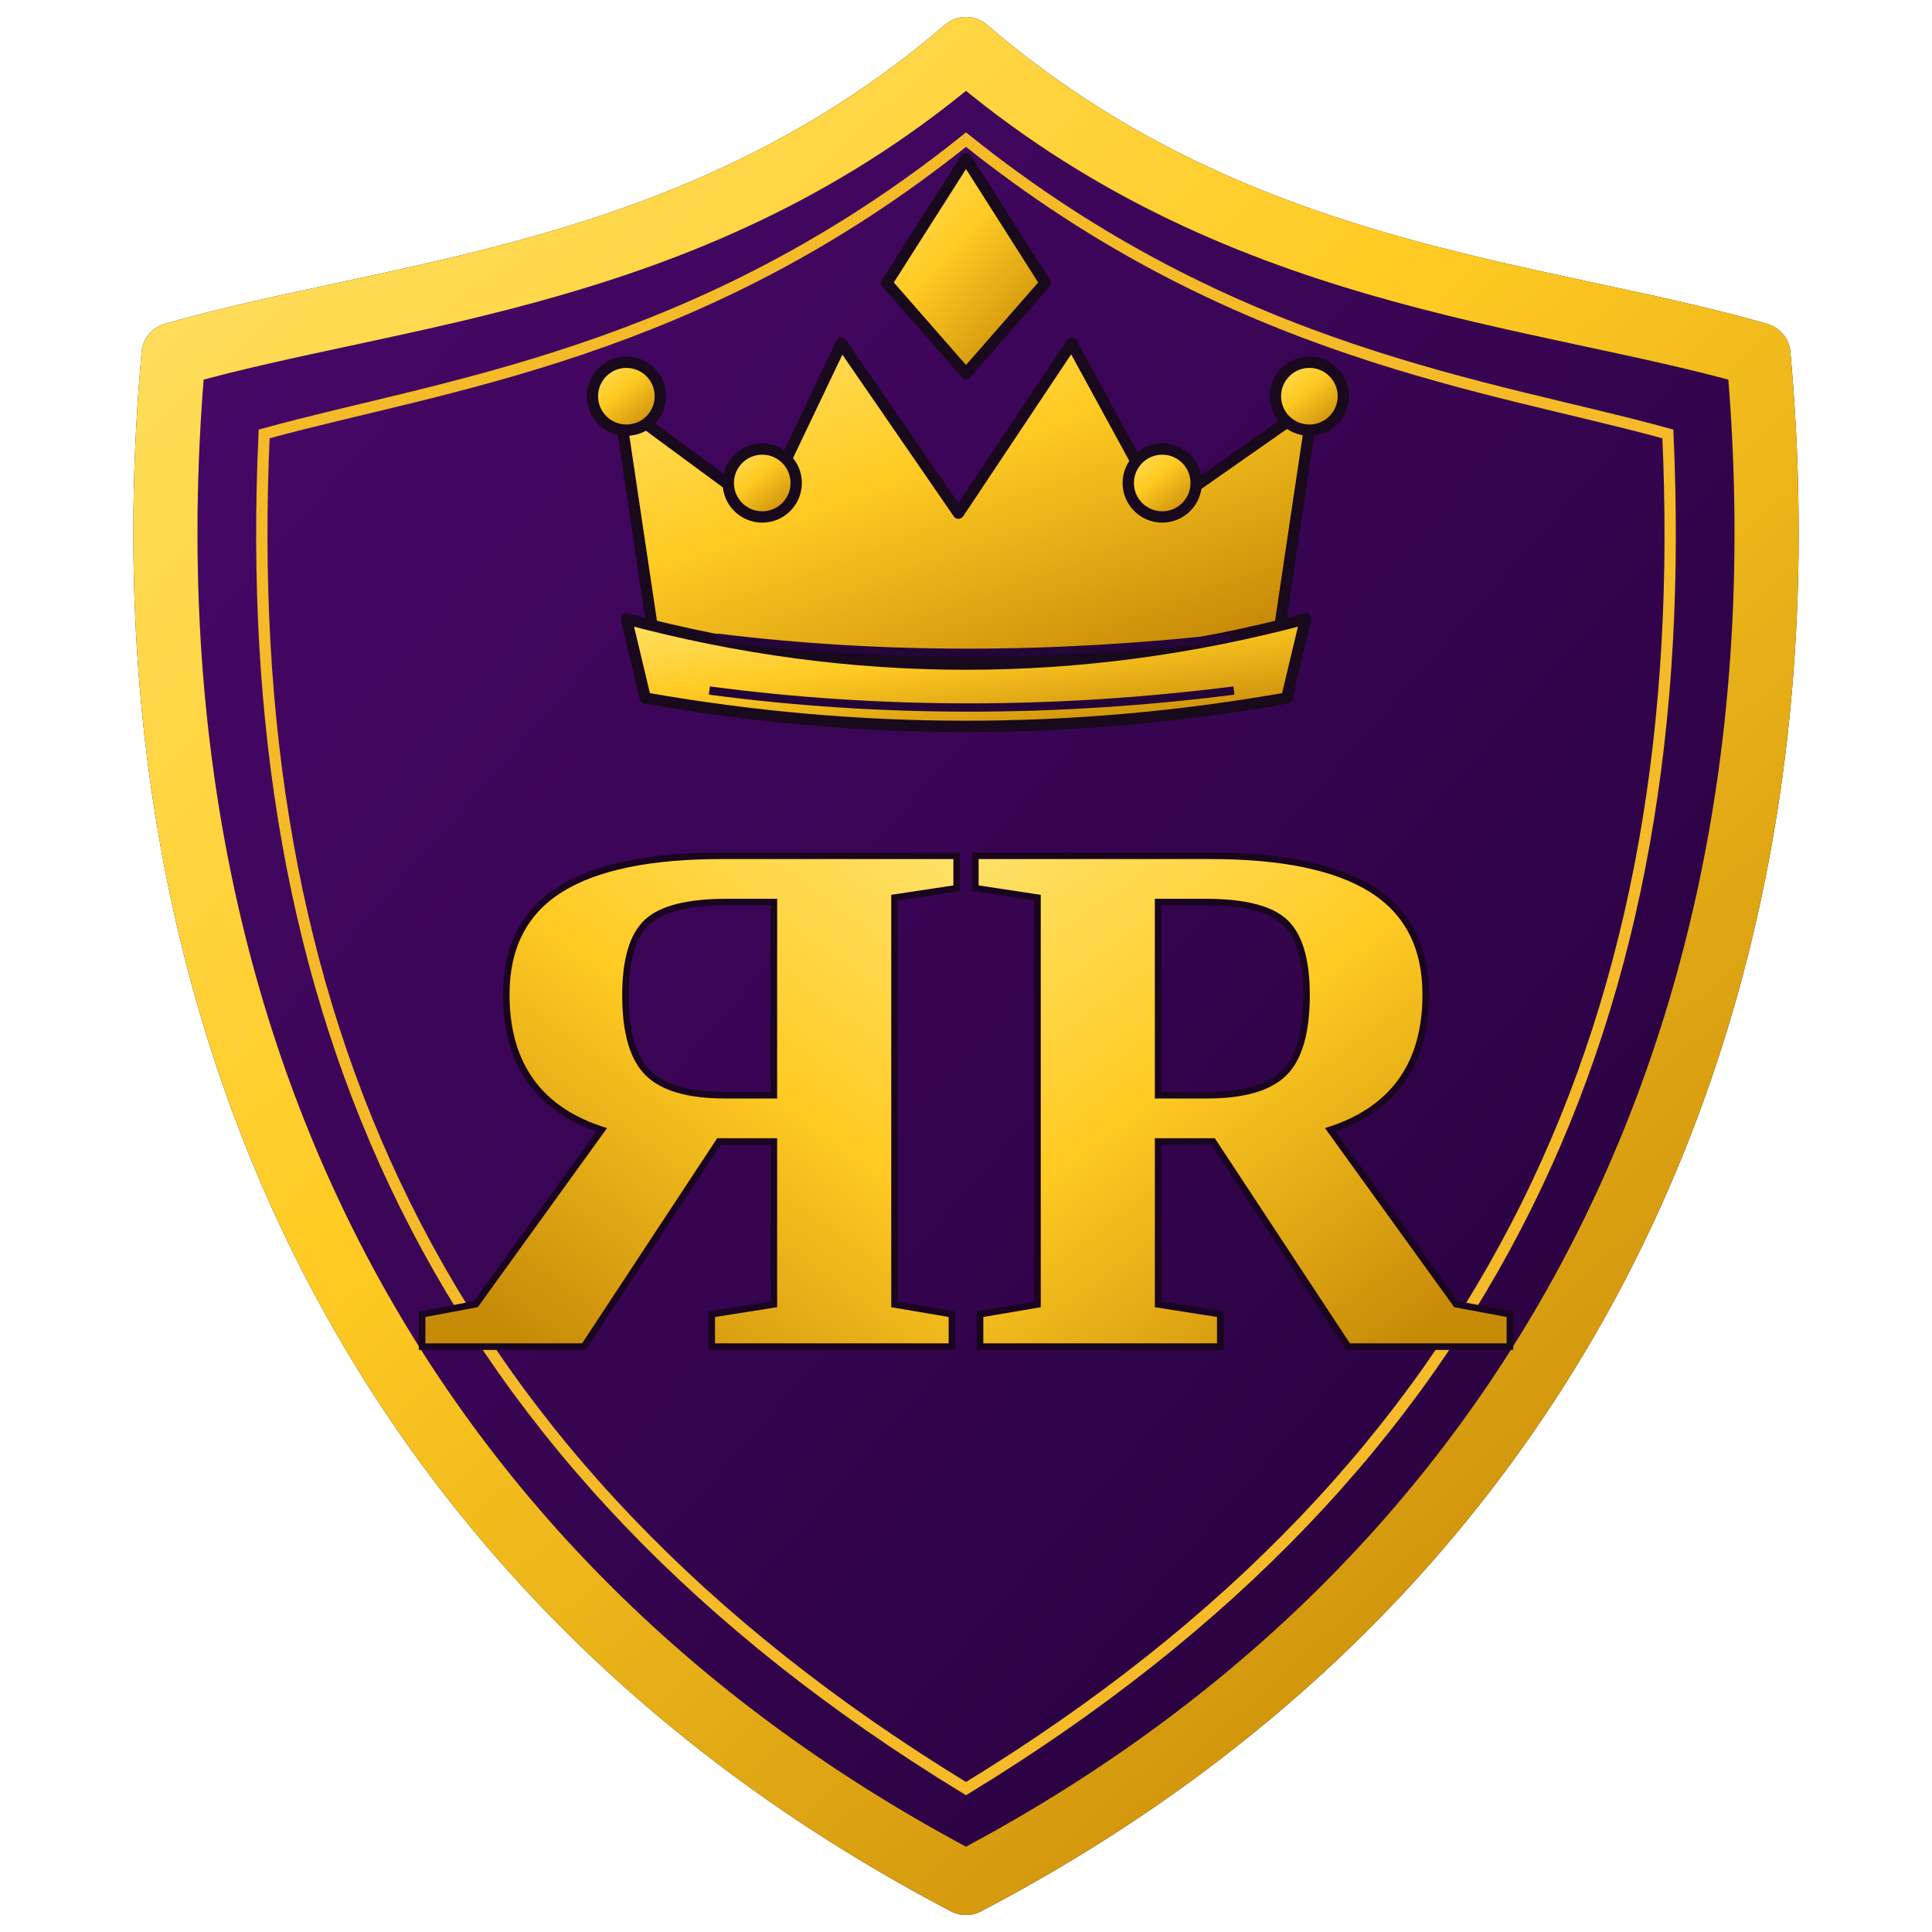
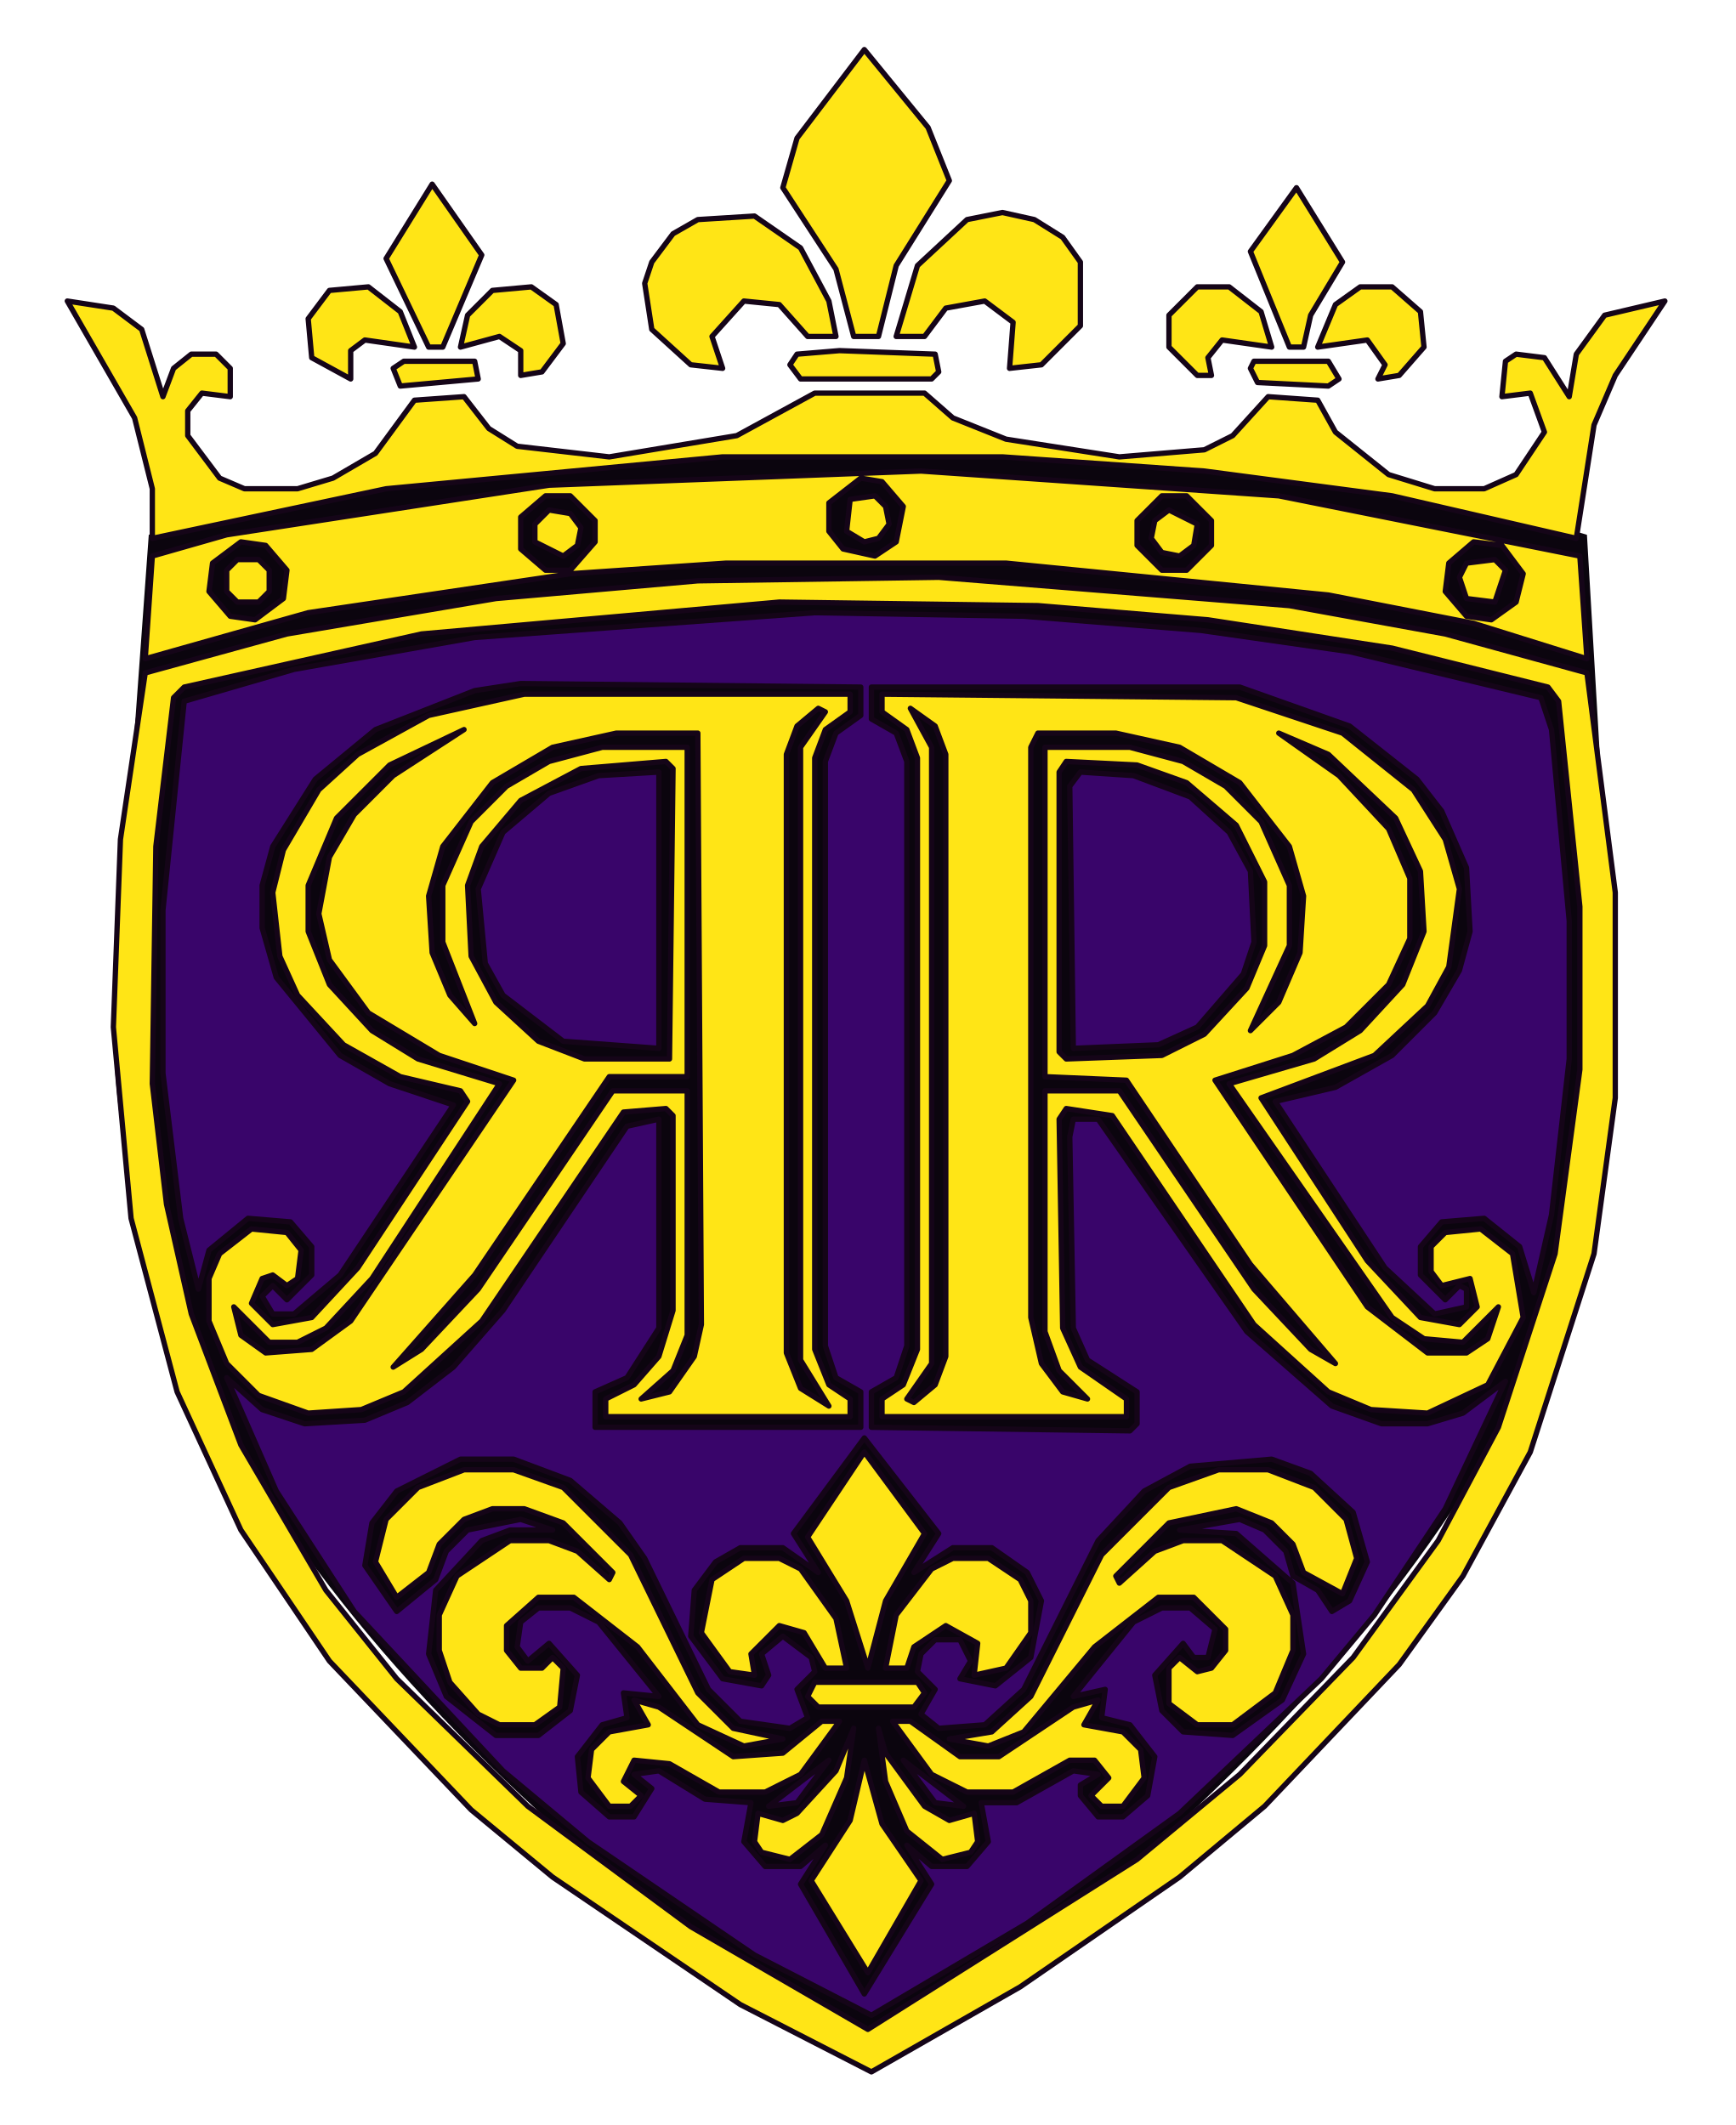
- <svg xmlns="http://www.w3.org/2000/svg" viewBox="0 0 512 512" role="img" aria-labelledby="title">
-   <defs>
-     <linearGradient id="gold" x1="0" y1="0" x2=".8" y2="1">
-       <stop stop-color="#ffe167" />
-       <stop offset=".45" stop-color="#ffcb23" />
-       <stop offset="1" stop-color="#c88b08" />
-     </linearGradient>
-     <linearGradient id="royal" x1="0" y1="0" x2="1" y2="1">
-       <stop stop-color="#4a086b" />
-       <stop offset="1" stop-color="#230037" />
-     </linearGradient>
-   </defs>
-   <path d="M256 13 C327 74 407 77 466 94 C482 271 409 419 256 499 C103 419 30 271 46 94 C105 77 185 74 256 13Z" fill="url(#royal)" stroke="#14061b" stroke-width="17" stroke-linejoin="round" />
-   <path d="M256 13 C327 74 407 77 466 94 C482 271 409 419 256 499 C103 419 30 271 46 94 C105 77 185 74 256 13Z" fill="none" stroke="url(#gold)" stroke-width="17" stroke-linejoin="round" />
-   <path d="M256 37 C327 94 395 102 442 115 C449 268 397 388 256 474 C115 388 63 268 70 115 C117 102 185 94 256 37Z" fill="none" stroke="#f4ba28" stroke-width="3" />
-   <g fill="url(#gold)" stroke="#18091c" stroke-width="3" stroke-linejoin="round">
-     <path d="M174 174 164 107 202 135 223 91 254 136 284 91 308 135 348 107 338 174Z" />
-     <path d="M166 164 Q256 188 346 164 L341 185 Q256 200 171 185Z" />
-     <path d="M256 99 235 75 256 42 277 75Z" />
-     <circle cx="166" cy="105" r="9" />
-     <circle cx="202" cy="128" r="9" />
-     <circle cx="308" cy="128" r="9" />
-     <circle cx="347" cy="105" r="9" />
-   </g>
-   <g fill="none" stroke="#230537" stroke-width="2.2">
-     <path d="M190 169 Q255 177 326 169" />
-     <path d="M188 183 Q256 192 327 183" />
-   </g>
-   <g fill="url(#gold)" stroke="#190520" stroke-width="3.5" paint-order="stroke fill" font-family="Georgia,Times New Roman,serif" font-weight="bold" font-size="196">
-     <text x="256" y="356" text-anchor="start" transform="translate(512 0) scale(-1 1)">R</text>
-     <text x="256" y="356" text-anchor="start">R</text>
-   </g>
+ <svg xmlns="http://www.w3.org/2000/svg" width="490" height="600" viewBox="0 0 490 600" role="img" aria-label="Regal Rentals crown shield with RR monogram">
+   <path fill="#0b050e" d="M42 151 C145 119 340 118 448 151 L456 288 Q456 435 246 585 Q33 440 32 289Z" />
+   <path fill="#39056a" stroke="#150518" stroke-width="1.5" fill-rule="evenodd" stroke-linejoin="round" d="M305,218 302,222 303,296 327,295 338,290 351,275 354,266 353,246 347,235 336,225 320,219Z M186,218 169,219 155,224 142,235 135,251 137,272 142,281 159,294 186,296Z M52,198 46,257 46,303 51,344 56,364 59,353 70,344 82,345 88,352 88,360 81,367 77,363 74,366 77,371 83,371 96,360 128,312 110,306 96,298 78,276 74,262 74,250 77,239 89,220 106,206 134,195 147,193 243,194 243,202 236,207 233,215 233,380 236,389 243,393 243,403 168,403 168,393 177,389 186,375 186,316 177,318 142,370 128,386 115,396 103,401 86,402 74,398 64,389 78,421 100,455 142,500 166,520 213,552 246,569 290,543 333,512 373,474 388,456 408,426 425,390 413,399 403,402 390,402 376,397 352,376 310,316 303,316 302,321 303,375 307,384 321,393 321,402 319,404 246,403 246,393 253,389 256,380 256,215 253,207 246,203 246,194 350,194 381,205 400,220 407,229 414,245 415,263 412,274 405,286 393,298 377,307 360,311 391,358 405,371 414,369 414,364 412,363 408,367 401,360 401,352 407,345 419,344 429,352 433,365 438,343 443,299 443,260 438,206 435,197 381,184 339,178 289,174 230,173 134,180 83,189Z M112,421 130,412 145,412 161,418 175,430 182,440 200,477 209,486 223,488 228,485 225,477 230,472 229,468 221,462 215,467 217,473 215,476 204,474 195,462 196,449 202,441 209,437 221,437 231,444 224,433 244,406 265,433 258,444 269,437 280,437 290,444 294,452 291,468 281,476 271,474 274,469 271,463 264,463 260,467 259,472 264,477 260,484 265,488 278,487 289,477 310,435 323,421 336,414 359,412 370,416 382,427 386,441 381,452 376,455 372,449 365,445 363,438 357,432 350,429 333,432 349,433 365,447 368,467 362,480 348,490 334,489 328,483 326,473 334,464 337,468 341,468 343,460 336,454 328,454 320,458 303,479 312,477 311,485 319,487 326,496 324,507 317,513 310,513 305,507 305,504 310,501 303,500 287,509 277,509 279,520 273,527 263,527 256,521 263,532 244,563 226,532 233,521 226,527 216,527 210,520 212,509 199,508 186,500 179,501 184,505 179,513 172,513 164,506 163,496 170,487 177,485 176,478 186,479 169,458 161,454 152,454 147,458 146,465 149,469 155,464 163,473 161,483 152,490 140,490 126,479 121,467 123,449 136,435 144,432 156,432 147,429 132,432 126,438 123,446 112,455 103,442 105,430Z M255,497 264,509 272,510Z M234,497 217,510 225,509Z" />
+   <path fill="#ffe516" stroke="#150518" stroke-width="1.5" fill-rule="evenodd" stroke-linejoin="round" d="M41,190 34,237 32,290 37,344 50,393 68,432 93,469 133,511 156,530 209,566 246,585 288,561 333,530 357,510 395,470 413,445 432,410 450,354 456,310 456,252 448,190 408,179 364,171 265,163 197,164 140,169 81,179Z M52,194 119,179 220,170 293,171 341,175 393,183 437,194 440,198 446,256 446,302 439,354 423,403 406,435 382,468 350,501 321,525 245,573 195,544 149,510 112,474 92,449 68,408 54,371 47,340 43,306 44,239 49,197Z M244,497 240,514 229,531 245,557 260,531 249,515Z M248,488 250,503 256,517 266,525 274,523 276,520 275,512 268,514 261,510 250,495Z M241,488 236,500 225,512 221,514 214,512 213,520 215,523 223,525 232,518 239,502Z M323,502 322,494 317,489 306,487 310,480 303,482 282,496 271,496 257,486 252,486 263,501 273,506 286,506 302,497 309,497 313,502 308,507 311,510 317,510Z M166,502 172,510 178,510 181,507 176,503 179,497 189,498 203,506 216,506 226,501 237,486 232,486 221,495 207,496 186,482 179,480 183,487 172,489 167,494Z M228,479 231,482 258,482 261,478 259,475 230,475Z M288,446 279,440 269,440 263,443 253,456 250,471 256,471 258,465 267,459 276,464 275,473 284,471 291,461 291,452Z M201,446 198,461 206,472 213,473 212,467 220,459 227,461 233,471 239,471 236,457 226,443 220,440 210,440Z M380,429 371,420 358,415 344,415 330,420 311,439 291,479 280,489 268,491 279,493 289,489 309,465 327,451 337,451 346,460 346,466 342,471 338,472 333,468 330,471 330,481 338,487 348,487 360,478 365,466 365,456 360,445 345,435 334,435 326,438 316,447 315,445 330,430 349,426 359,430 365,436 368,444 379,450 383,440Z M109,429 106,441 112,451 121,444 124,436 131,429 139,426 148,426 159,430 173,444 172,446 163,438 155,435 144,435 129,445 124,456 124,466 127,475 135,484 141,487 151,487 158,482 159,471 156,468 153,471 147,471 143,466 143,459 152,451 162,451 180,465 197,487 210,493 221,491 207,488 197,478 178,439 159,420 145,415 131,415 118,420Z M244,410 228,434 239,452 245,471 250,452 261,433Z M249,196 249,201 256,206 259,214 259,381 255,391 249,395 249,400 318,400 318,395 305,386 300,375 299,316 301,313 314,315 354,374 375,393 387,398 403,399 420,391 430,372 427,354 418,347 408,348 404,352 404,359 407,363 415,361 417,369 412,374 401,372 386,356 356,310 388,298 403,284 409,273 412,251 408,237 399,223 379,207 349,197Z M301,215 321,216 335,221 349,233 357,249 357,267 352,279 340,292 328,298 301,299 299,297 299,218Z M361,207 375,213 394,231 401,246 402,263 396,278 384,291 371,299 347,306 393,372 402,378 413,379 423,369 420,378 414,382 403,382 386,369 343,305 365,298 380,290 392,278 398,265 398,248 392,234 378,219Z M293,207 315,207 333,211 350,221 364,239 368,253 367,269 361,283 353,291 364,267 364,250 356,232 346,222 334,215 319,211 295,211 295,304 318,305 353,357 377,385 370,381 354,364 316,308 295,308 295,376 299,387 307,395 300,393 294,385 291,372 291,211Z M257,200 264,205 267,213 267,383 264,391 258,396 256,395 263,385 263,211Z M101,213 90,223 80,240 77,252 79,270 84,281 97,295 113,304 130,308 132,311 101,358 88,372 77,374 71,368 74,361 77,360 81,363 84,361 85,353 81,348 71,347 62,354 59,361 59,373 64,385 73,394 87,399 102,398 114,393 136,373 176,314 188,313 190,315 190,370 186,383 179,391 171,395 171,400 240,400 240,395 234,391 230,381 230,214 233,206 240,201 240,196 148,196 121,202Z M164,217 188,215 190,217 189,299 165,299 152,294 140,283 133,270 132,250 136,239 147,226Z M197,207 198,374 196,383 189,393 181,395 190,387 194,377 194,308 173,308 135,364 119,381 111,386 134,360 172,304 194,304 194,211 170,211 155,215 143,222 133,232 125,250 125,266 134,289 127,281 122,269 121,253 125,239 139,221 156,211 174,207Z M131,206 111,219 100,230 93,242 90,258 93,271 104,286 124,298 145,305 99,373 88,381 75,382 68,377 66,369 76,379 84,379 92,375 105,361 141,306 118,299 105,291 93,278 87,263 87,250 95,231 110,216Z M231,200 233,201 226,211 226,384 234,397 226,392 222,382 222,213 225,205Z M41,186 87,173 161,162 205,159 284,159 375,168 416,176 448,186 446,157 361,140 260,133 155,137 64,151 43,157Z M416,153 424,154 430,162 428,170 421,175 414,174 408,167 409,159Z M414,159 412,163 414,169 422,170 425,161 422,158Z M68,153 75,154 81,161 80,169 72,175 65,174 59,167 60,159Z M67,158 64,161 64,167 67,170 73,170 76,167 76,161 73,158Z M328,140 335,140 342,147 342,154 335,161 328,161 321,154 321,147Z M330,144 326,147 325,152 328,156 333,157 337,154 338,148Z M154,140 161,140 168,147 168,153 161,161 154,161 147,155 147,146Z M155,144 151,148 151,153 159,157 163,154 164,149 161,145Z M243,135 249,136 255,143 253,153 247,157 238,155 234,150 234,142Z M240,141 239,150 244,153 248,152 251,148 250,143 247,140Z M353,104 355,108 375,109 378,107 375,102 354,102Z M111,104 113,109 135,107 134,102 114,102Z M223,103 226,107 263,107 265,105 264,100 237,99 225,100Z M19,85 38,118 43,138 43,152 109,138 204,129 283,129 340,133 393,140 445,152 450,120 456,106 470,85 453,89 445,100 443,112 436,101 428,100 425,102 424,112 432,111 436,122 428,134 419,138 405,138 392,134 377,122 372,113 358,112 348,123 340,127 316,129 284,124 269,118 261,111 230,111 208,123 172,129 146,126 138,121 131,112 117,113 106,128 94,135 84,138 69,138 62,135 53,123 53,116 57,111 65,112 65,104 61,100 54,100 49,104 46,112 40,93 32,87Z M384,81 377,86 372,98 386,96 391,103 389,107 395,106 402,98 401,88 393,81Z M330,89 330,98 338,106 342,106 341,101 345,96 359,98 356,88 347,81 338,81Z M139,82 132,89 130,98 141,95 147,99 147,106 153,105 159,97 157,86 150,81Z M87,90 88,101 99,107 99,99 103,96 117,98 113,88 104,81 93,82Z M184,74 182,80 184,93 195,103 204,104 201,95 210,85 220,86 228,95 236,95 234,85 226,70 213,61 197,62 190,66Z M305,74 300,67 292,62 283,60 273,62 259,75 253,95 261,95 267,87 278,85 286,91 285,104 294,103 305,92Z M366,53 353,71 364,98 368,98 370,89 379,74Z M122,52 109,73 121,98 125,98 136,72Z M244,14 225,39 221,53 236,76 241,95 248,95 253,75 268,51 262,36Z" />
</svg>
